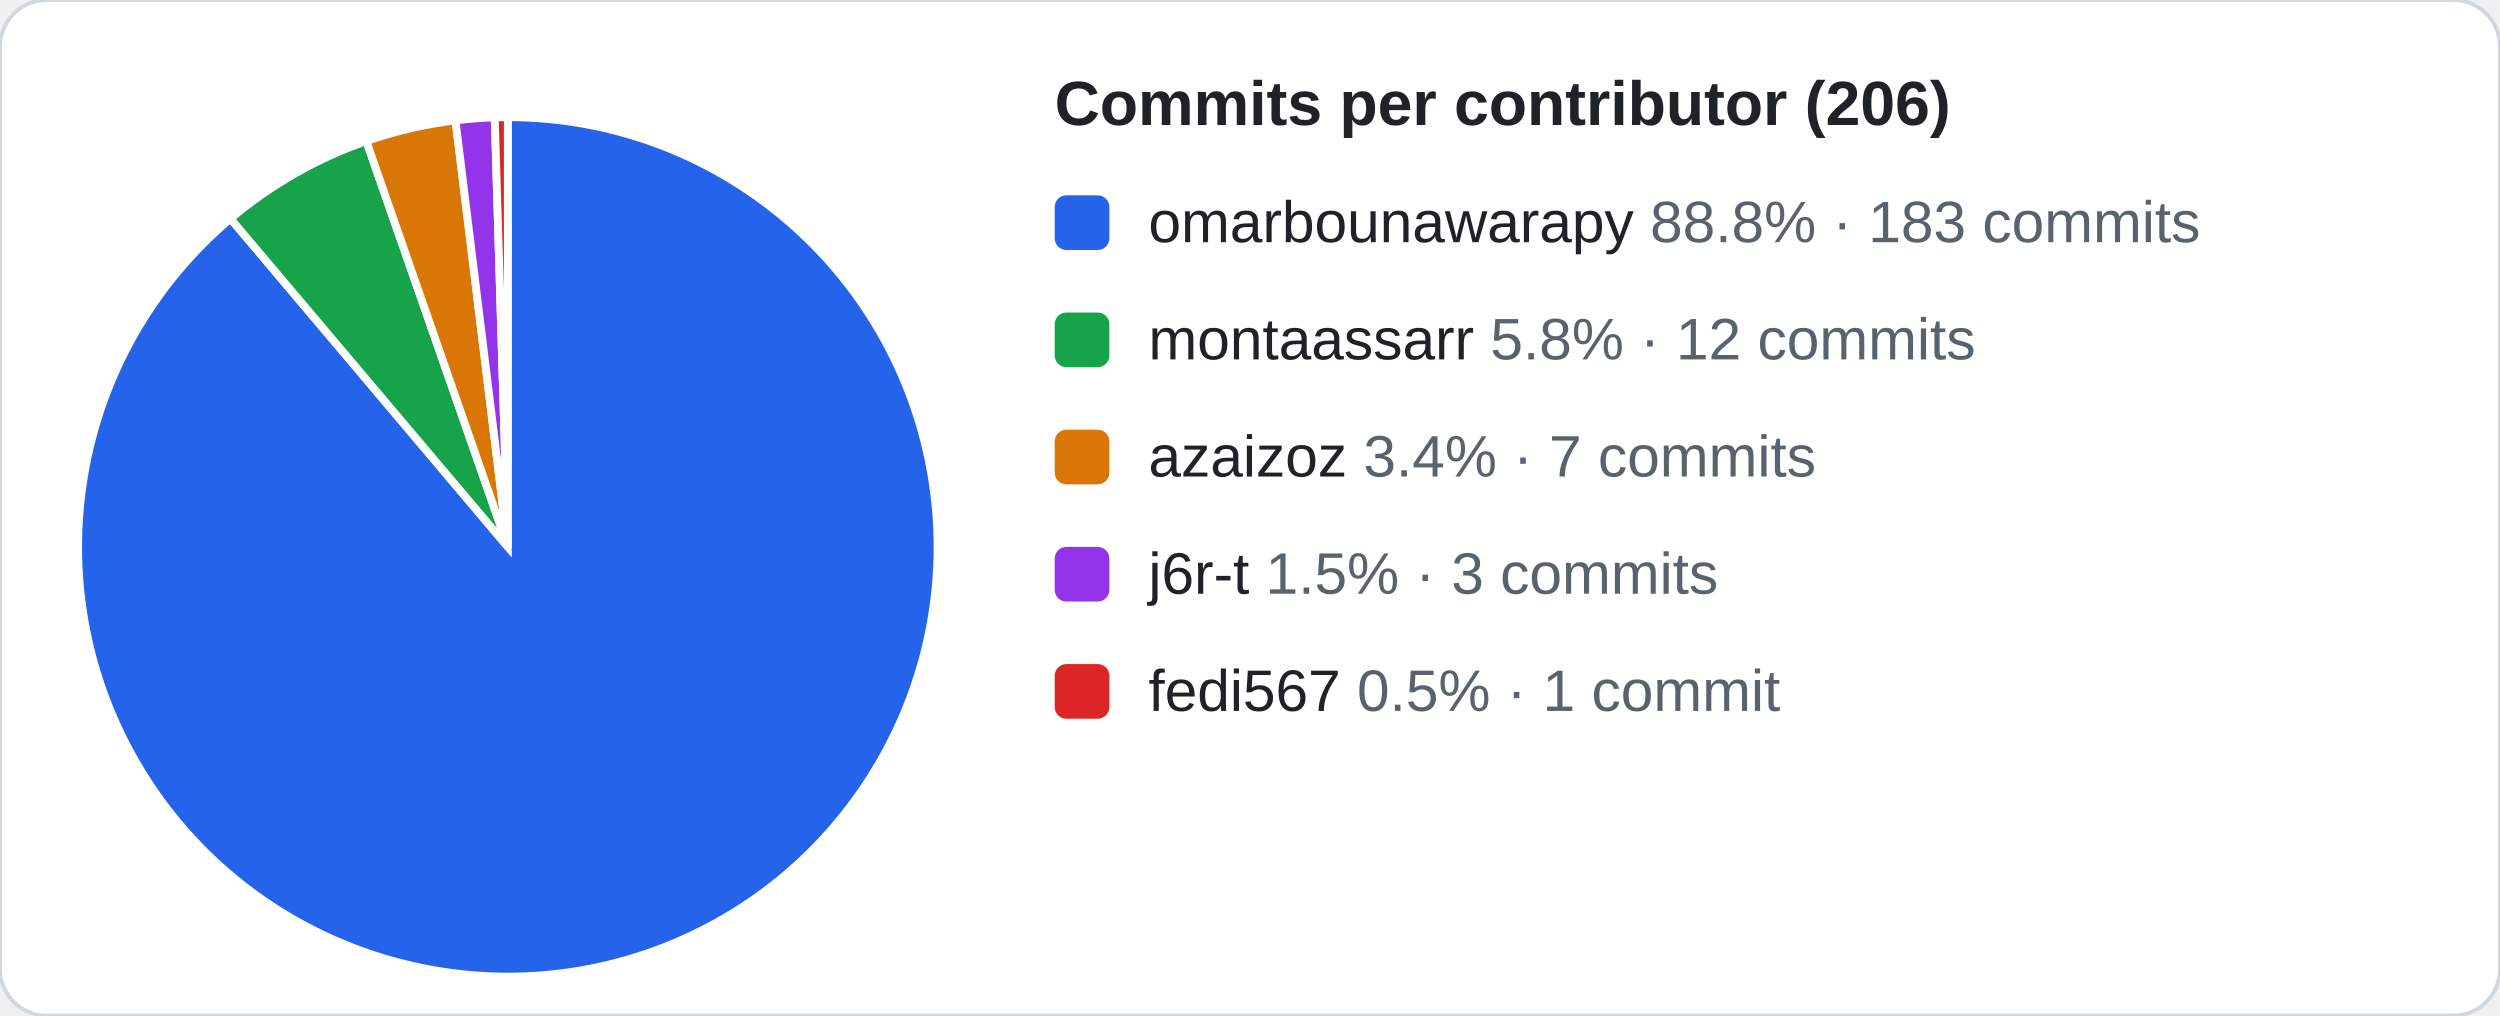
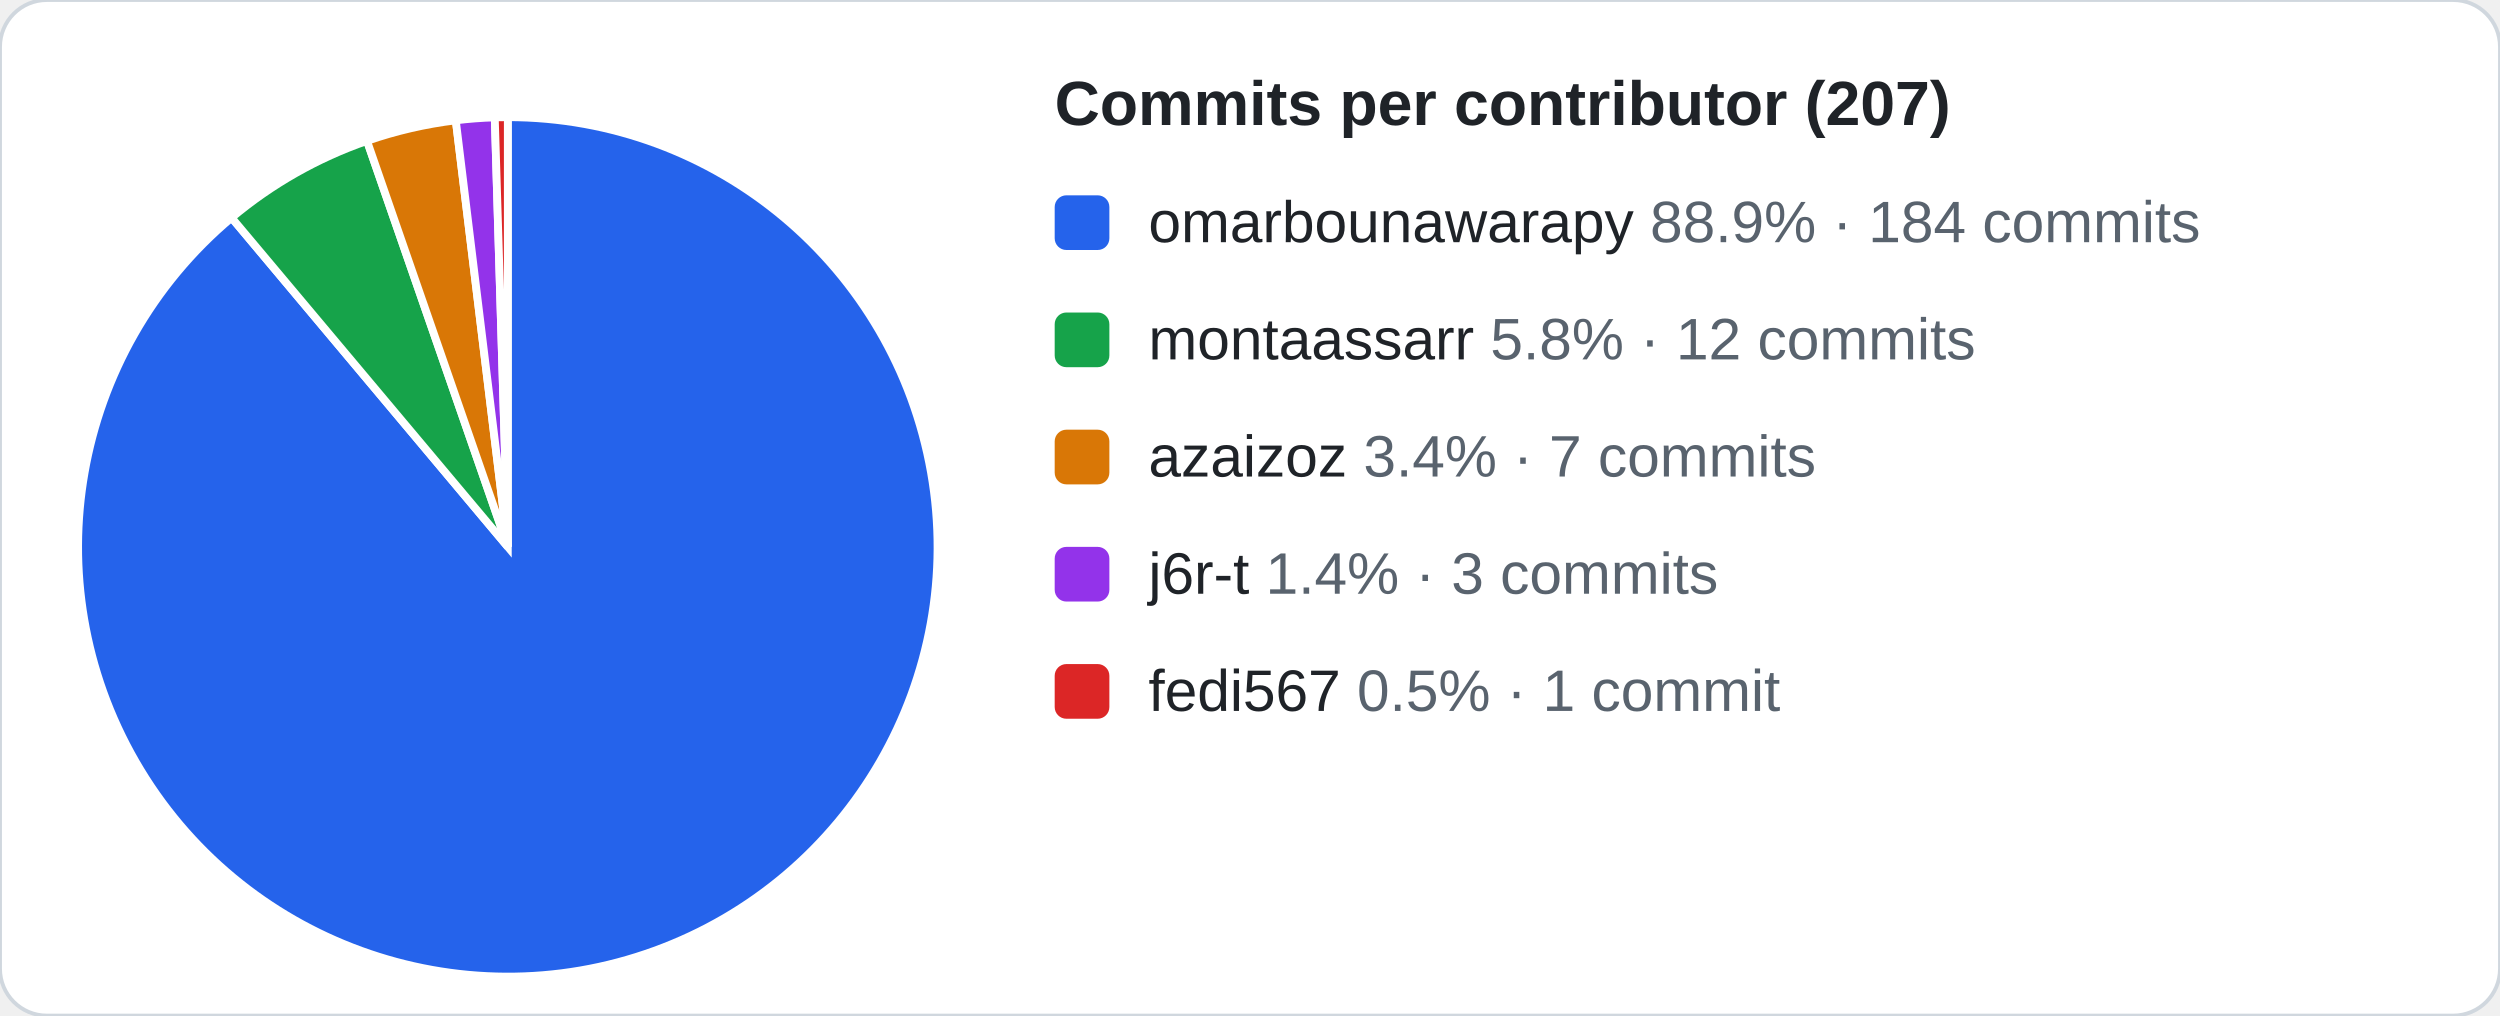
<svg xmlns="http://www.w3.org/2000/svg" width="640" height="260" viewBox="0 0 640 260" role="img" aria-labelledby="t">
  <rect width="640" height="260" rx="12" fill="#ffffff" stroke="#d0d7de" />
-   <path d="M130.0,140.0 L130.00,30.00 A110,110 0 1 1 59.01,55.98 Z" fill="#2563eb" stroke="#ffffff" stroke-width="2" />
+   <path d="M130.0,140.0 L130.00,30.00 A110,110 0 1 1 59.29,55.74 Z" fill="#2563eb" stroke="#ffffff" stroke-width="2" />
  <rect x="270" y="50" width="14" height="14" rx="3" fill="#2563eb" />
-   <text x="294" y="62" font-family="Arial,Helvetica,sans-serif" font-size="15" fill="#1f2328">omarbounawarapy <tspan fill="#59636e">88.8% · 183 commits</tspan>
+   <text x="294" y="62" font-family="Arial,Helvetica,sans-serif" font-size="15" fill="#1f2328">omarbounawarapy <tspan fill="#59636e">88.9% · 184 commits</tspan>
  </text>
-   <path d="M130.0,140.0 L59.01,55.98 A110,110 0 0 1 93.78,36.13 Z" fill="#16a34a" stroke="#ffffff" stroke-width="2" />
+   <path d="M130.0,140.0 L59.29,55.74 A110,110 0 0 1 93.95,36.07 Z" fill="#16a34a" stroke="#ffffff" stroke-width="2" />
  <rect x="270" y="80" width="14" height="14" rx="3" fill="#16a34a" />
  <text x="294" y="92" font-family="Arial,Helvetica,sans-serif" font-size="15" fill="#1f2328">montaassarr <tspan fill="#59636e">5.8% · 12 commits</tspan>
  </text>
-   <path d="M130.0,140.0 L93.78,36.13 A110,110 0 0 1 116.61,30.82 Z" fill="#d97706" stroke="#ffffff" stroke-width="2" />
+   <path d="M130.0,140.0 L93.95,36.07 A110,110 0 0 1 116.68,30.81 Z" fill="#d97706" stroke="#ffffff" stroke-width="2" />
  <rect x="270" y="110" width="14" height="14" rx="3" fill="#d97706" />
  <text x="294" y="122" font-family="Arial,Helvetica,sans-serif" font-size="15" fill="#1f2328">azaizoz <tspan fill="#59636e">3.4% · 7 commits</tspan>
  </text>
-   <path d="M130.0,140.0 L116.61,30.82 A110,110 0 0 1 126.65,30.05 Z" fill="#9333ea" stroke="#ffffff" stroke-width="2" />
+   <path d="M130.0,140.0 L116.68,30.81 A110,110 0 0 1 126.66,30.05 Z" fill="#9333ea" stroke="#ffffff" stroke-width="2" />
  <rect x="270" y="140" width="14" height="14" rx="3" fill="#9333ea" />
-   <text x="294" y="152" font-family="Arial,Helvetica,sans-serif" font-size="15" fill="#1f2328">j6r-t <tspan fill="#59636e">1.5% · 3 commits</tspan>
+   <text x="294" y="152" font-family="Arial,Helvetica,sans-serif" font-size="15" fill="#1f2328">j6r-t <tspan fill="#59636e">1.4% · 3 commits</tspan>
  </text>
-   <path d="M130.0,140.0 L126.65,30.05 A110,110 0 0 1 130.00,30.00 Z" fill="#dc2626" stroke="#ffffff" stroke-width="2" />
+   <path d="M130.0,140.0 L126.66,30.05 A110,110 0 0 1 130.00,30.00 Z" fill="#dc2626" stroke="#ffffff" stroke-width="2" />
  <rect x="270" y="170" width="14" height="14" rx="3" fill="#dc2626" />
  <text x="294" y="182" font-family="Arial,Helvetica,sans-serif" font-size="15" fill="#1f2328">fedi567 <tspan fill="#59636e">0.5% · 1 commit</tspan>
  </text>
-   <text x="270" y="32" font-family="Arial,Helvetica,sans-serif" font-size="16" font-weight="700" fill="#1f2328">Commits per contributor (206)</text>
+   <text x="270" y="32" font-family="Arial,Helvetica,sans-serif" font-size="16" font-weight="700" fill="#1f2328">Commits per contributor (207)</text>
</svg>
